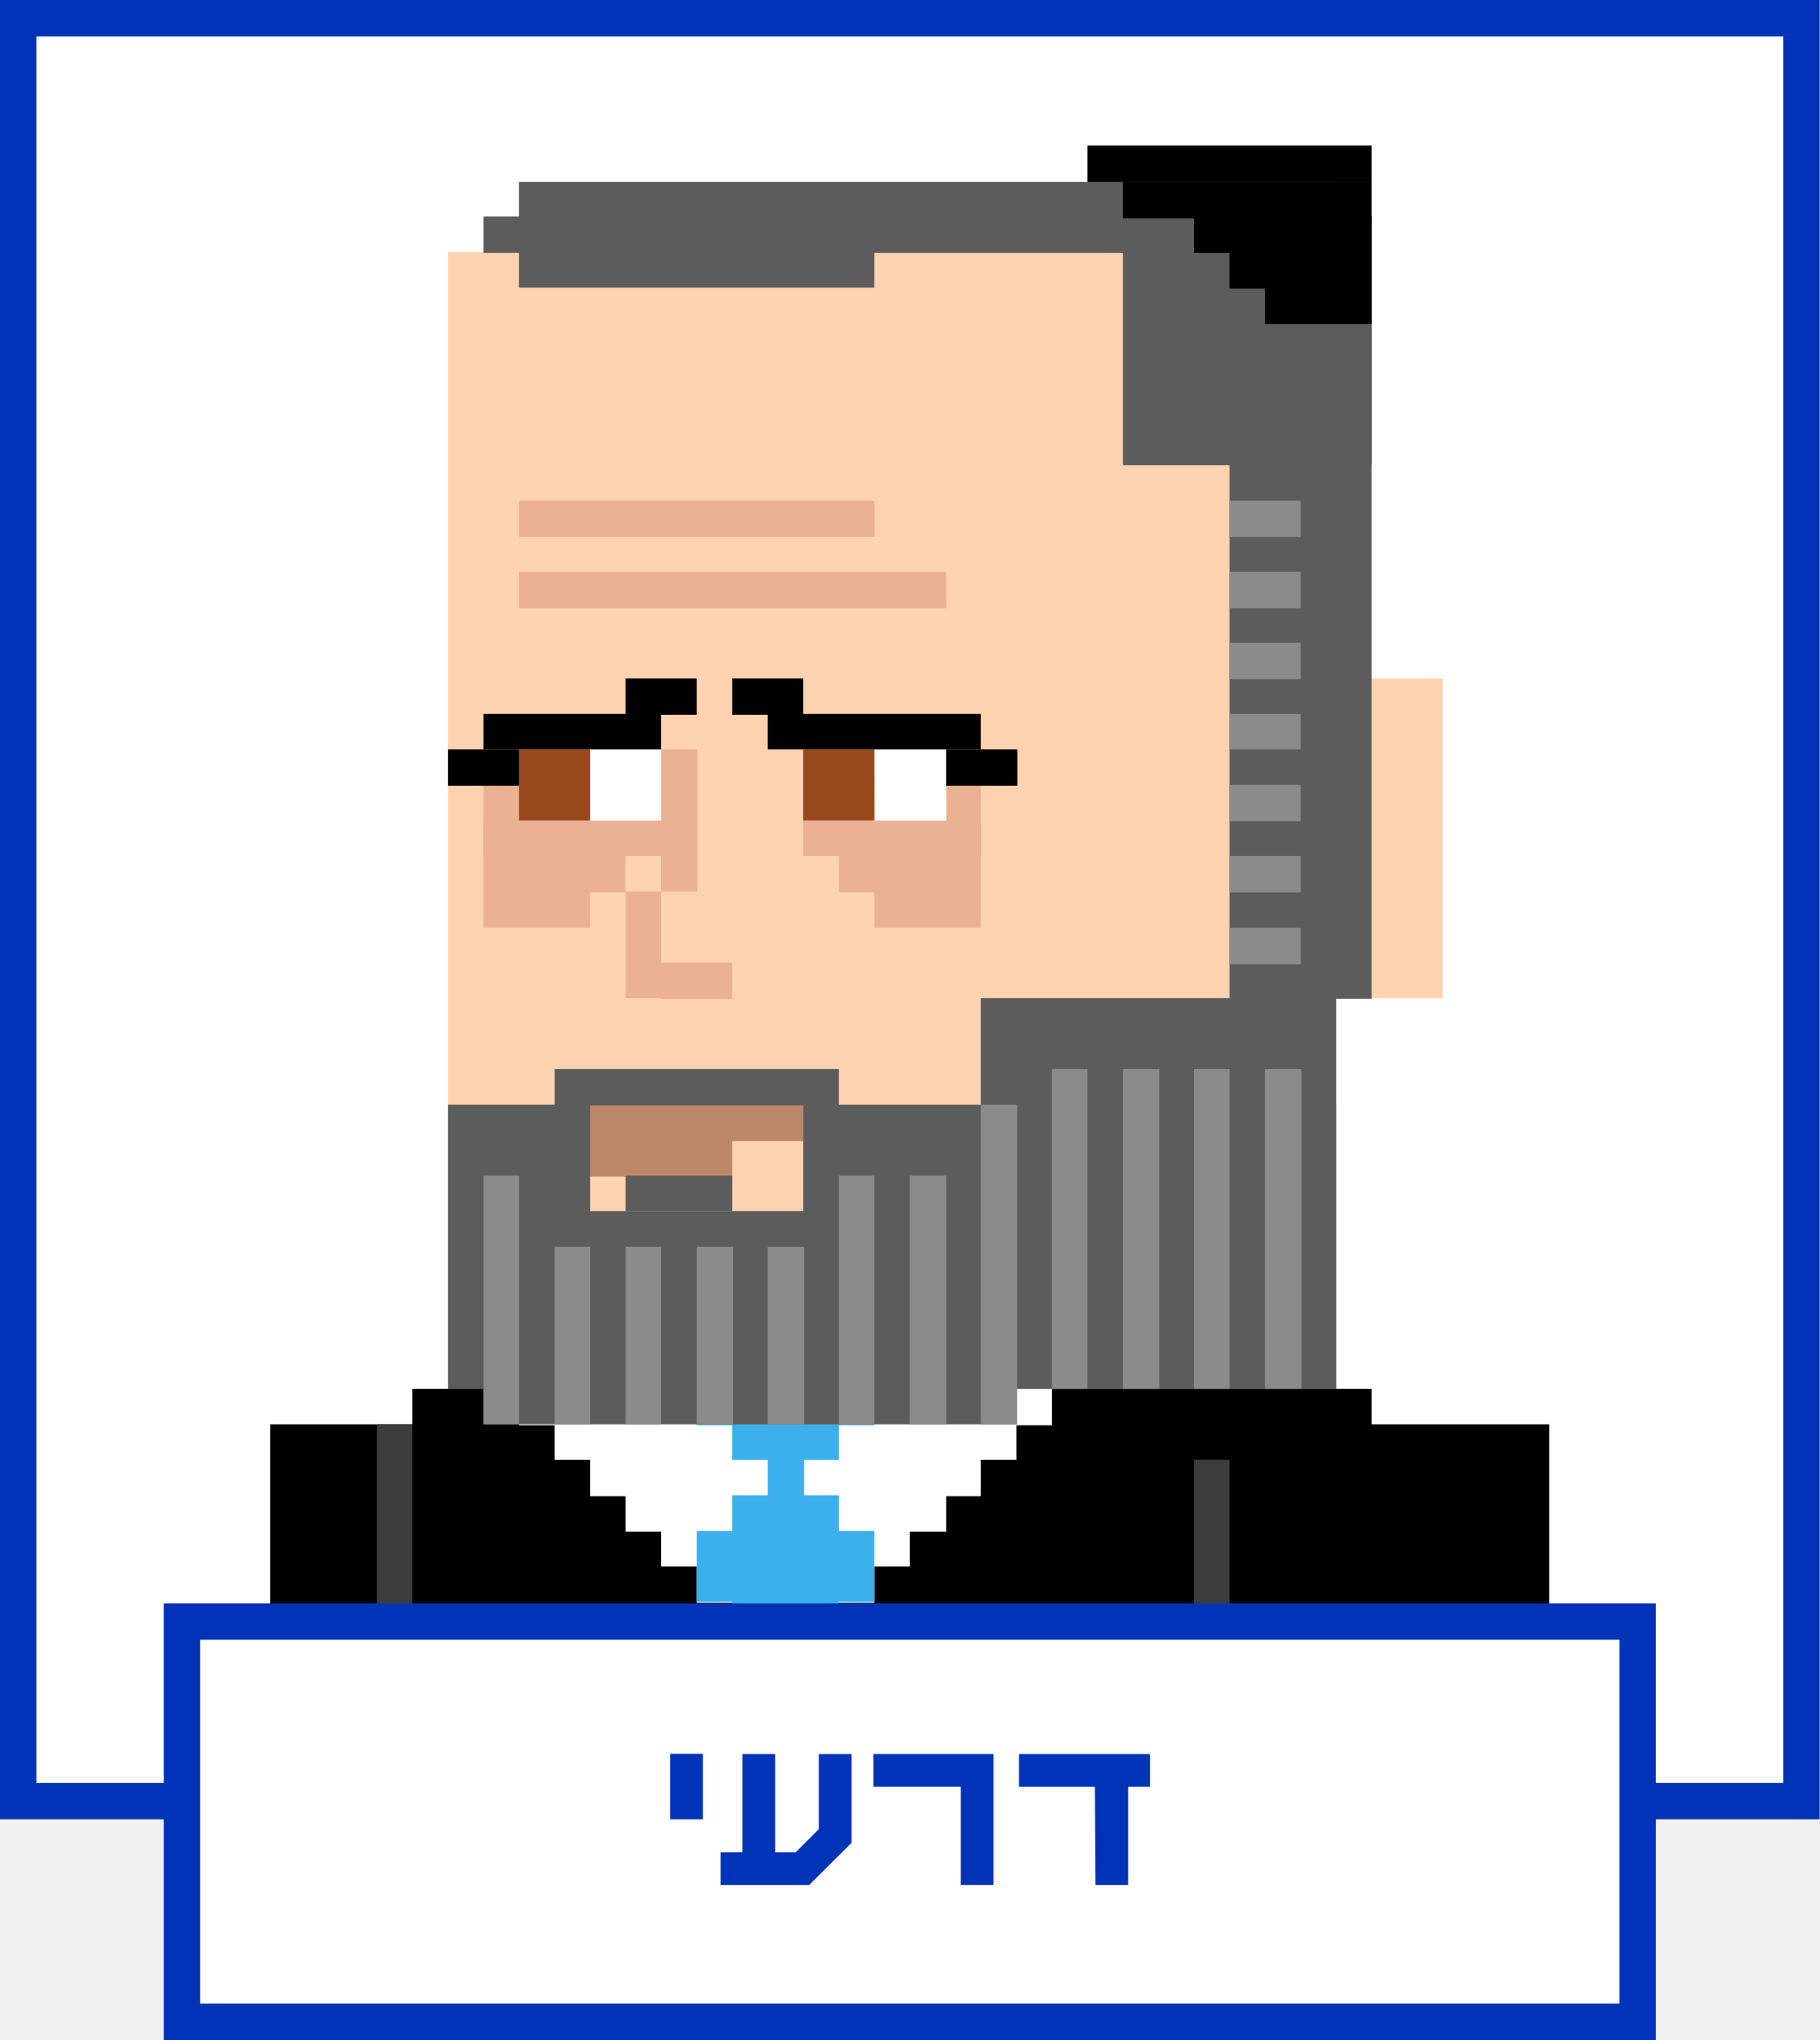
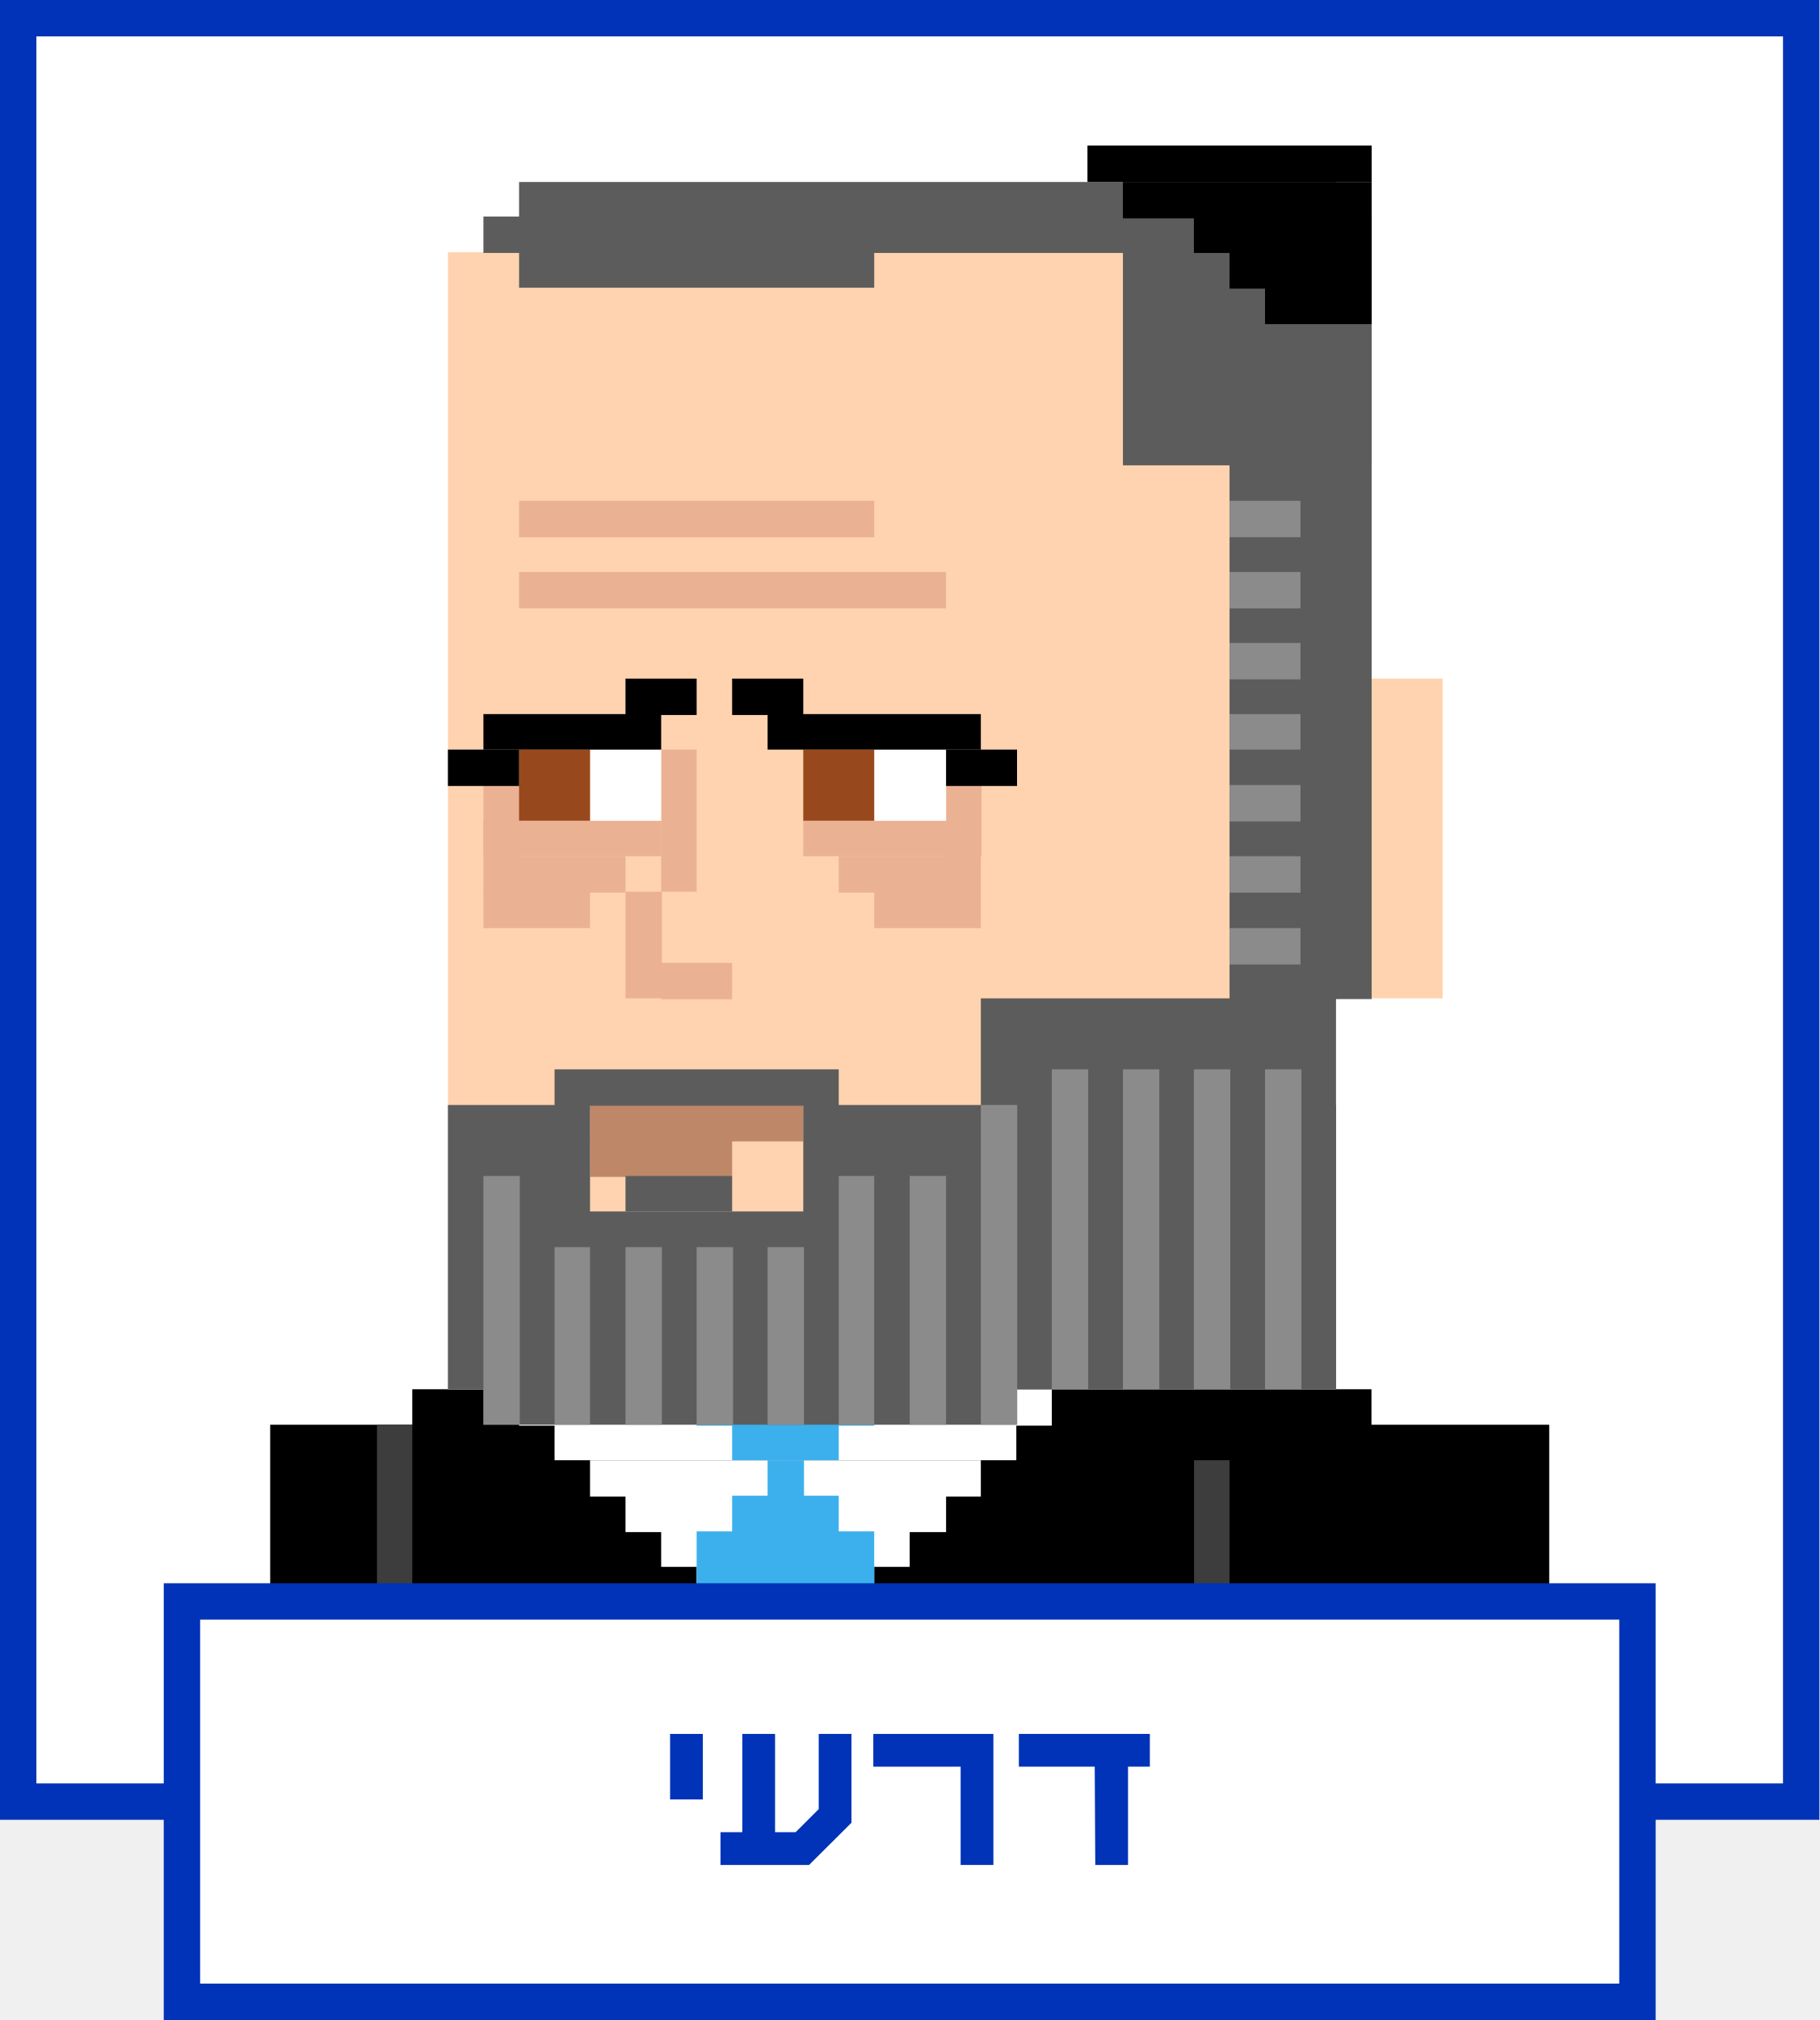
- <svg xmlns="http://www.w3.org/2000/svg" viewBox="0 0 100 112.13">
+ <svg xmlns="http://www.w3.org/2000/svg" viewBox="0 0 100 111">
  <defs>
    <style>.cls-1{fill:#fff;}.cls-2{fill:#0033b8;}.cls-3{fill:#3d3d3d;}.cls-4{fill:#3cb0ec;}.cls-5{fill:#ffd3af;}.cls-6{fill:#be8768;}.cls-7{fill:#eab293;}.cls-8{fill:#97491d;}.cls-9{fill:#5c5c5c;}.cls-10{fill:#8b8b8b;}</style>
  </defs>
  <g id="Layer_2" data-name="Layer 2">
    <g id="Layer_5" data-name="Layer 5">
      <g id="sqr-c-deri">
        <rect class="cls-1" width="100" height="100" />
-         <path class="cls-2" d="M98,2V98H2V2H98m2-2H0V100H100V0Z" />
-         <rect x="14.85" y="78.29" width="17.58" height="32.84" />
-         <rect class="cls-3" x="20.71" y="78.29" width="7.81" height="32.84" />
-         <rect x="22.66" y="76.34" width="52.72" height="34.79" />
-         <rect class="cls-3" x="42.19" y="76.34" width="1.95" height="34.79" />
+         <path class="cls-2" d="M0,0V100H100V0ZM98,98H2V2H98Z" />
+         <rect x="14.85" y="78.29" width="17.58" height="21.71" />
+         <rect class="cls-3" x="20.72" y="78.29" width="7.81" height="21.71" />
+         <rect x="22.66" y="76.34" width="52.72" height="23.66" />
+         <rect class="cls-3" x="42.2" y="76.34" width="1.95" height="23.66" />
        <path class="cls-1" d="M30.48,78.29H55.86v1.95H30.48Z" />
-         <path class="cls-1" d="M28.52,76.34H57.81v2H28.52Z" />
-         <path class="cls-1" d="M32.43,80.24H53.9v2H32.43Z" />
+         <path class="cls-1" d="M28.53,76.34H57.81v2H28.53Z" />
+         <path class="cls-1" d="M32.43,80.24H53.91v2H32.43Z" />
        <path class="cls-1" d="M34.38,82.19H52v2H34.38Z" />
-         <path class="cls-1" d="M36.33,84.15H50V86.1H36.33Z" />
+         <path class="cls-1" d="M36.34,84.15H50V86.1H36.34Z" />
        <path class="cls-1" d="M38.29,86.1h9.76v2H38.29Z" />
        <path class="cls-4" d="M38.29,84.15h9.76v3.9H38.29Z" />
        <path class="cls-4" d="M40.24,76.34H46.1v3.9H40.24Z" />
        <path class="cls-4" d="M42.19,80.24h2v2h-2Z" />
        <path class="cls-4" d="M40.24,82.19H46.1V90H40.24Z" />
        <path class="cls-4" d="M38.29,76.34h9.76v2H38.29Z" />
        <path class="cls-5" d="M24.62,13.86H73.43V76.34H24.62Z" />
-         <path class="cls-5" d="M69.52,37.29h9.77V54.86H69.52Z" />
-         <path class="cls-6" d="M32.43,60.72H44.14v2H32.43Z" />
+         <path class="cls-5" d="M69.53,37.29h9.76V54.86H69.53Z" />
+         <path class="cls-6" d="M32.43,60.72H44.15v2H32.43Z" />
        <path class="cls-6" d="M32.43,62.67h7.81v2H32.43Z" />
-         <path class="cls-7" d="M36.33,52.91h3.91v2H36.33Z" />
-         <path class="cls-7" d="M34.38,49h1.95v5.86H34.38Z" />
-         <path class="cls-7" d="M36.33,41.19h2V49h-2Z" />
-         <path class="cls-7" d="M44.14,45.1H53.9v1.95H44.14Z" />
-         <path class="cls-7" d="M46.1,47.05h7.8v2H46.1Z" />
-         <path class="cls-7" d="M48.05,49H53.9v2H48.05Z" />
-         <path class="cls-7" d="M52,41.19H53.9v5.86H52Z" />
-         <path class="cls-1" d="M48.05,41.19H52V45.1h-3.9Z" />
-         <path class="cls-8" d="M44.14,41.19h3.91V45.1H44.14Z" />
-         <path d="M42.19,39.24H53.9v1.95H42.19Z" />
-         <path d="M52,41.19h3.91v2H52Z" />
-         <path d="M40.24,37.29h3.9v2h-3.9Z" />
-         <path class="cls-7" d="M26.57,45.1h9.76v1.95H26.57Z" />
+         <path class="cls-7" d="M36.34,52.91h3.9v2h-3.9Z" />
+         <path class="cls-7" d="M34.38,49h2v5.86h-2Z" />
+         <path class="cls-7" d="M36.34,41.19h1.95V49H36.34Z" />
+         <path class="cls-7" d="M44.15,45.1h9.76v1.95H44.15Z" />
+         <path class="cls-7" d="M46.1,47.05h7.81v2H46.1Z" />
+         <path class="cls-7" d="M48.05,49h5.86v2H48.05Z" />
+         <path class="cls-7" d="M52,41.19h1.95v5.86H52Z" />
+         <path class="cls-1" d="M48.05,41.19H52V45.1H48.05Z" />
+         <path class="cls-8" d="M44.15,41.19h3.9V45.1h-3.9Z" />
+         <path d="M42.19,39.24H53.91v1.95H42.19Z" />
+         <path d="M52,41.19h3.9v2H52Z" />
+         <path d="M40.24,37.29h3.91v2H40.24Z" />
+         <path class="cls-7" d="M26.57,45.1h9.77v1.95H26.57Z" />
        <path class="cls-7" d="M26.57,47.05h7.81v2H26.57Z" />
        <path class="cls-7" d="M26.57,49h5.86v2H26.57Z" />
-         <path class="cls-7" d="M26.57,41.19h1.95v5.86H26.57Z" />
-         <path class="cls-1" d="M32.43,41.19h3.9V45.1h-3.9Z" />
-         <path class="cls-8" d="M28.52,41.19h3.91V45.1H28.52Z" />
-         <path d="M26.57,39.24h9.76v1.95H26.57Z" />
-         <path d="M24.62,41.19h3.9v2h-3.9Z" />
+         <path class="cls-7" d="M26.57,41.19h2v5.86h-2Z" />
+         <path class="cls-1" d="M32.43,41.19h3.91V45.1H32.43Z" />
+         <path class="cls-8" d="M28.53,41.19h3.9V45.1h-3.9Z" />
+         <path d="M26.57,39.24h9.77v1.95H26.57Z" />
+         <path d="M24.62,41.19h3.91v2H24.62Z" />
        <path d="M34.38,37.29h3.91v2H34.38Z" />
-         <path class="cls-9" d="M28.52,11.9H48.05v3.91H28.52Z" />
+         <path class="cls-9" d="M28.53,11.9H48.05v3.91H28.53Z" />
        <path class="cls-9" d="M26.57,11.9H73.43v2H26.57Z" />
-         <path class="cls-9" d="M28.52,10H73.43v2H28.52Z" />
-         <path class="cls-9" d="M67.57,11.9h7.81v43H67.57Z" />
-         <path class="cls-9" d="M61.71,11.9H75.38V25.57H61.71Z" />
+         <path class="cls-9" d="M28.53,10h44.9v2H28.53Z" />
+         <path class="cls-9" d="M67.58,11.9h7.81v43H67.58Z" />
+         <path class="cls-9" d="M61.72,11.9H75.39V25.57H61.72Z" />
        <path class="cls-9" d="M26.57,66.57H55.86V78.29H26.57Z" />
        <path class="cls-9" d="M34.38,64.62h5.86v1.95H34.38Z" />
        <path class="cls-9" d="M30.48,58.76H46.1v2H30.48Z" />
-         <path class="cls-9" d="M53.9,54.86H73.43V76.34H53.9Z" />
-         <path class="cls-9" d="M44.14,60.72H73.43V76.34H44.14Z" />
+         <path class="cls-9" d="M53.91,54.86H73.43V76.34H53.91Z" />
+         <path class="cls-9" d="M44.15,60.72H73.43V76.34H44.15Z" />
        <path class="cls-9" d="M24.62,60.72h7.81V76.34H24.62Z" />
-         <path class="cls-10" d="M26.57,64.62h1.95V78.29H26.57Z" />
+         <path class="cls-10" d="M26.57,64.62h2V78.29h-2Z" />
        <path class="cls-10" d="M30.48,68.53h1.95v9.76H30.48Z" />
-         <path class="cls-10" d="M34.38,68.53h1.95v9.76H34.38Z" />
+         <path class="cls-10" d="M34.38,68.53h2v9.76h-2Z" />
        <path class="cls-10" d="M38.29,68.53h2v9.76h-2Z" />
        <path class="cls-10" d="M42.19,68.53h2v9.76h-2Z" />
        <path class="cls-10" d="M46.1,64.62h1.95V78.29H46.1Z" />
        <path class="cls-10" d="M50,64.62h2V78.29H50Z" />
-         <path class="cls-10" d="M53.9,60.72h2V78.29h-2Z" />
-         <path class="cls-10" d="M57.81,58.76h1.95V76.34H57.81Z" />
-         <path class="cls-10" d="M61.71,58.76h2V76.34h-2Z" />
-         <path class="cls-10" d="M65.62,58.76h1.95V76.34H65.62Z" />
-         <path class="cls-10" d="M69.52,58.76h2V76.34h-2Z" />
-         <path class="cls-10" d="M67.57,27.52h3.91v2H67.57Z" />
-         <path class="cls-10" d="M67.57,31.43h3.91v2H67.57Z" />
-         <path class="cls-10" d="M67.57,35.33h3.91v2H67.57Z" />
-         <path class="cls-10" d="M67.57,39.24h3.91v1.95H67.57Z" />
-         <path class="cls-10" d="M67.57,43.14h3.91v2H67.57Z" />
-         <path class="cls-10" d="M67.57,47.05h3.91v2H67.57Z" />
-         <path class="cls-10" d="M67.57,51h3.91v2H67.57Z" />
-         <path class="cls-7" d="M28.52,31.43H52v2H28.52Z" />
-         <path class="cls-7" d="M28.52,27.52H48.05v2H28.52Z" />
-         <path d="M61.71,10H75.38v2H61.71Z" />
-         <path d="M59.76,8H75.38V10H59.76Z" />
-         <path d="M65.62,11.9h9.76v2H65.62Z" />
-         <path d="M67.57,13.86h7.81v2H67.57Z" />
-         <path d="M69.52,15.81h5.86v2H69.52Z" />
-         <rect class="cls-3" x="65.62" y="80.24" width="17.57" height="30.89" />
-         <rect x="67.57" y="78.29" width="17.57" height="32.84" />
-         <rect class="cls-1" x="10" y="89.13" width="80" height="22" />
-         <path class="cls-2" d="M91,112.13H9v-24H91Zm-80-2H89v-20H11Z" />
-         <path class="cls-2" d="M38.63,100h-1.8v-3.6h1.8Z" />
-         <path class="cls-2" d="M42.6,101.81h1.13L45,100.54V96.41h1.8v4.88l-2.33,2.32H39.6v-1.8h1.2v-5.4h1.8Z" />
-         <path class="cls-2" d="M54.6,96.41v7.2H52.8v-5.4H48v-1.8Z" />
-         <path class="cls-2" d="M60.17,98.21H56v-1.8h7.2v1.8H62v5.4h-1.8Z" />
+         <path class="cls-10" d="M53.91,60.72h2V78.29h-2Z" />
+         <path class="cls-10" d="M57.81,58.76h2V76.34h-2Z" />
+         <path class="cls-10" d="M61.72,58.76h2V76.34h-2Z" />
+         <path class="cls-10" d="M65.62,58.76h2V76.34h-2Z" />
+         <path class="cls-10" d="M69.53,58.76h2V76.34h-2Z" />
+         <path class="cls-10" d="M67.58,27.52h3.9v2h-3.9Z" />
+         <path class="cls-10" d="M67.58,31.43h3.9v2h-3.9Z" />
+         <path class="cls-10" d="M67.58,35.33h3.9v2h-3.9Z" />
+         <path class="cls-10" d="M67.58,39.24h3.9v1.95h-3.9Z" />
+         <path class="cls-10" d="M67.58,43.14h3.9v2h-3.9Z" />
+         <path class="cls-10" d="M67.58,47.05h3.9v2h-3.9Z" />
+         <path class="cls-10" d="M67.58,51h3.9v2h-3.9Z" />
+         <path class="cls-7" d="M28.53,31.43H52v2H28.53Z" />
+         <path class="cls-7" d="M28.53,27.52H48.05v2H28.53Z" />
+         <path d="M61.72,10H75.39v2H61.72Z" />
+         <path d="M59.77,8H75.39V10H59.77Z" />
+         <path d="M65.62,11.9h9.77v2H65.62Z" />
+         <path d="M67.58,13.86h7.81v2H67.58Z" />
+         <path d="M69.53,15.81h5.86v2H69.53Z" />
+         <rect class="cls-3" x="65.63" y="80.24" width="17.57" height="19.76" />
+         <rect x="67.58" y="78.29" width="17.57" height="21.71" />
+         <rect class="cls-1" x="10" y="88" width="80" height="22" />
+         <path class="cls-2" d="M91,111H9V87H91Zm-80-2H89V89H11Z" />
+         <path class="cls-2" d="M38.63,98.88h-1.8v-3.6h1.8Z" />
+         <path class="cls-2" d="M42.6,100.68h1.13L45,99.41V95.28h1.8v4.88l-2.33,2.32H39.6v-1.8h1.2v-5.4h1.8Z" />
+         <path class="cls-2" d="M54.6,95.28v7.2H52.8v-5.4H48v-1.8Z" />
+         <path class="cls-2" d="M60.17,97.08H56v-1.8h7.2v1.8H62v5.4h-1.8Z" />
      </g>
    </g>
  </g>
</svg>
